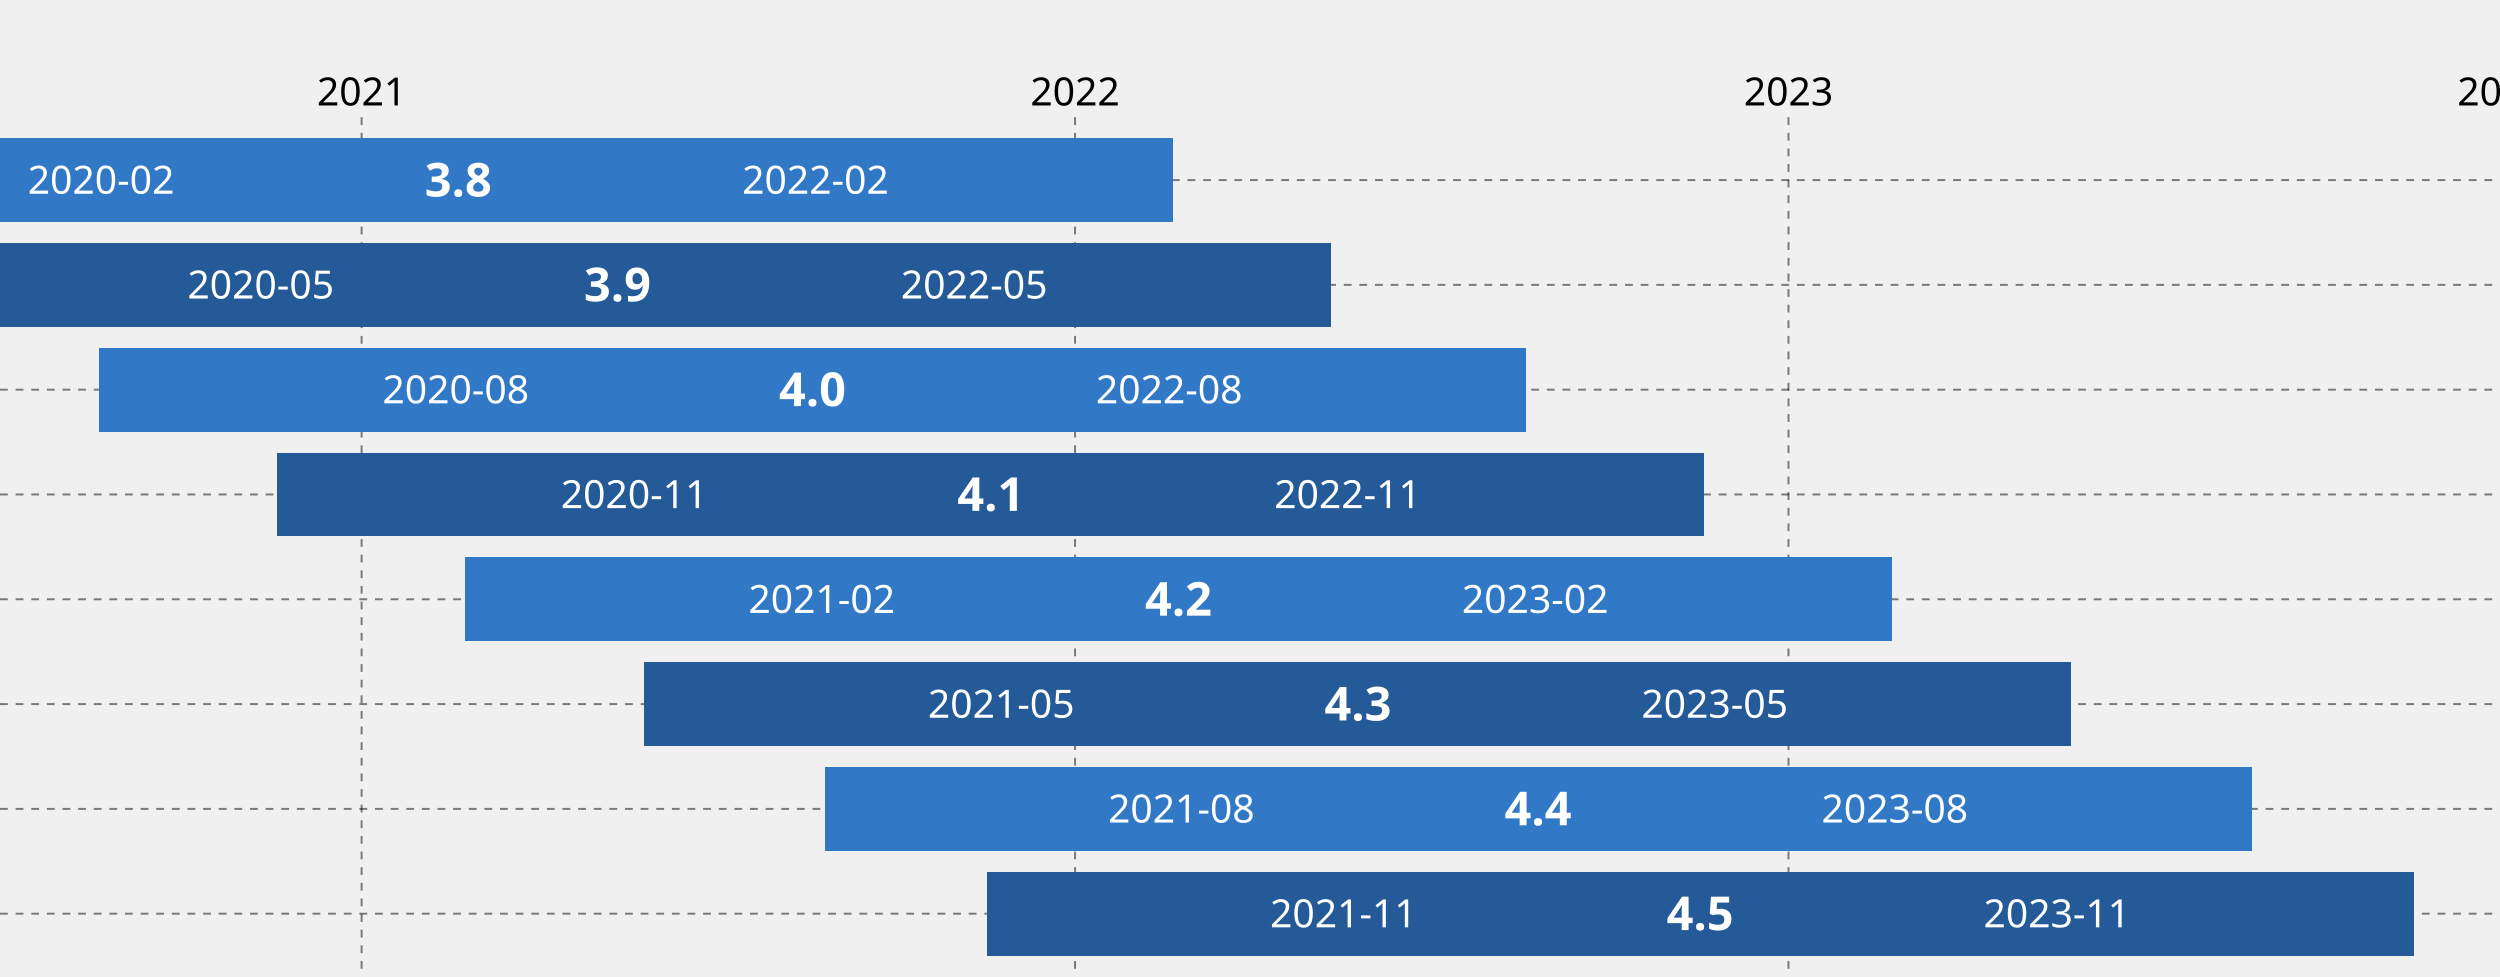
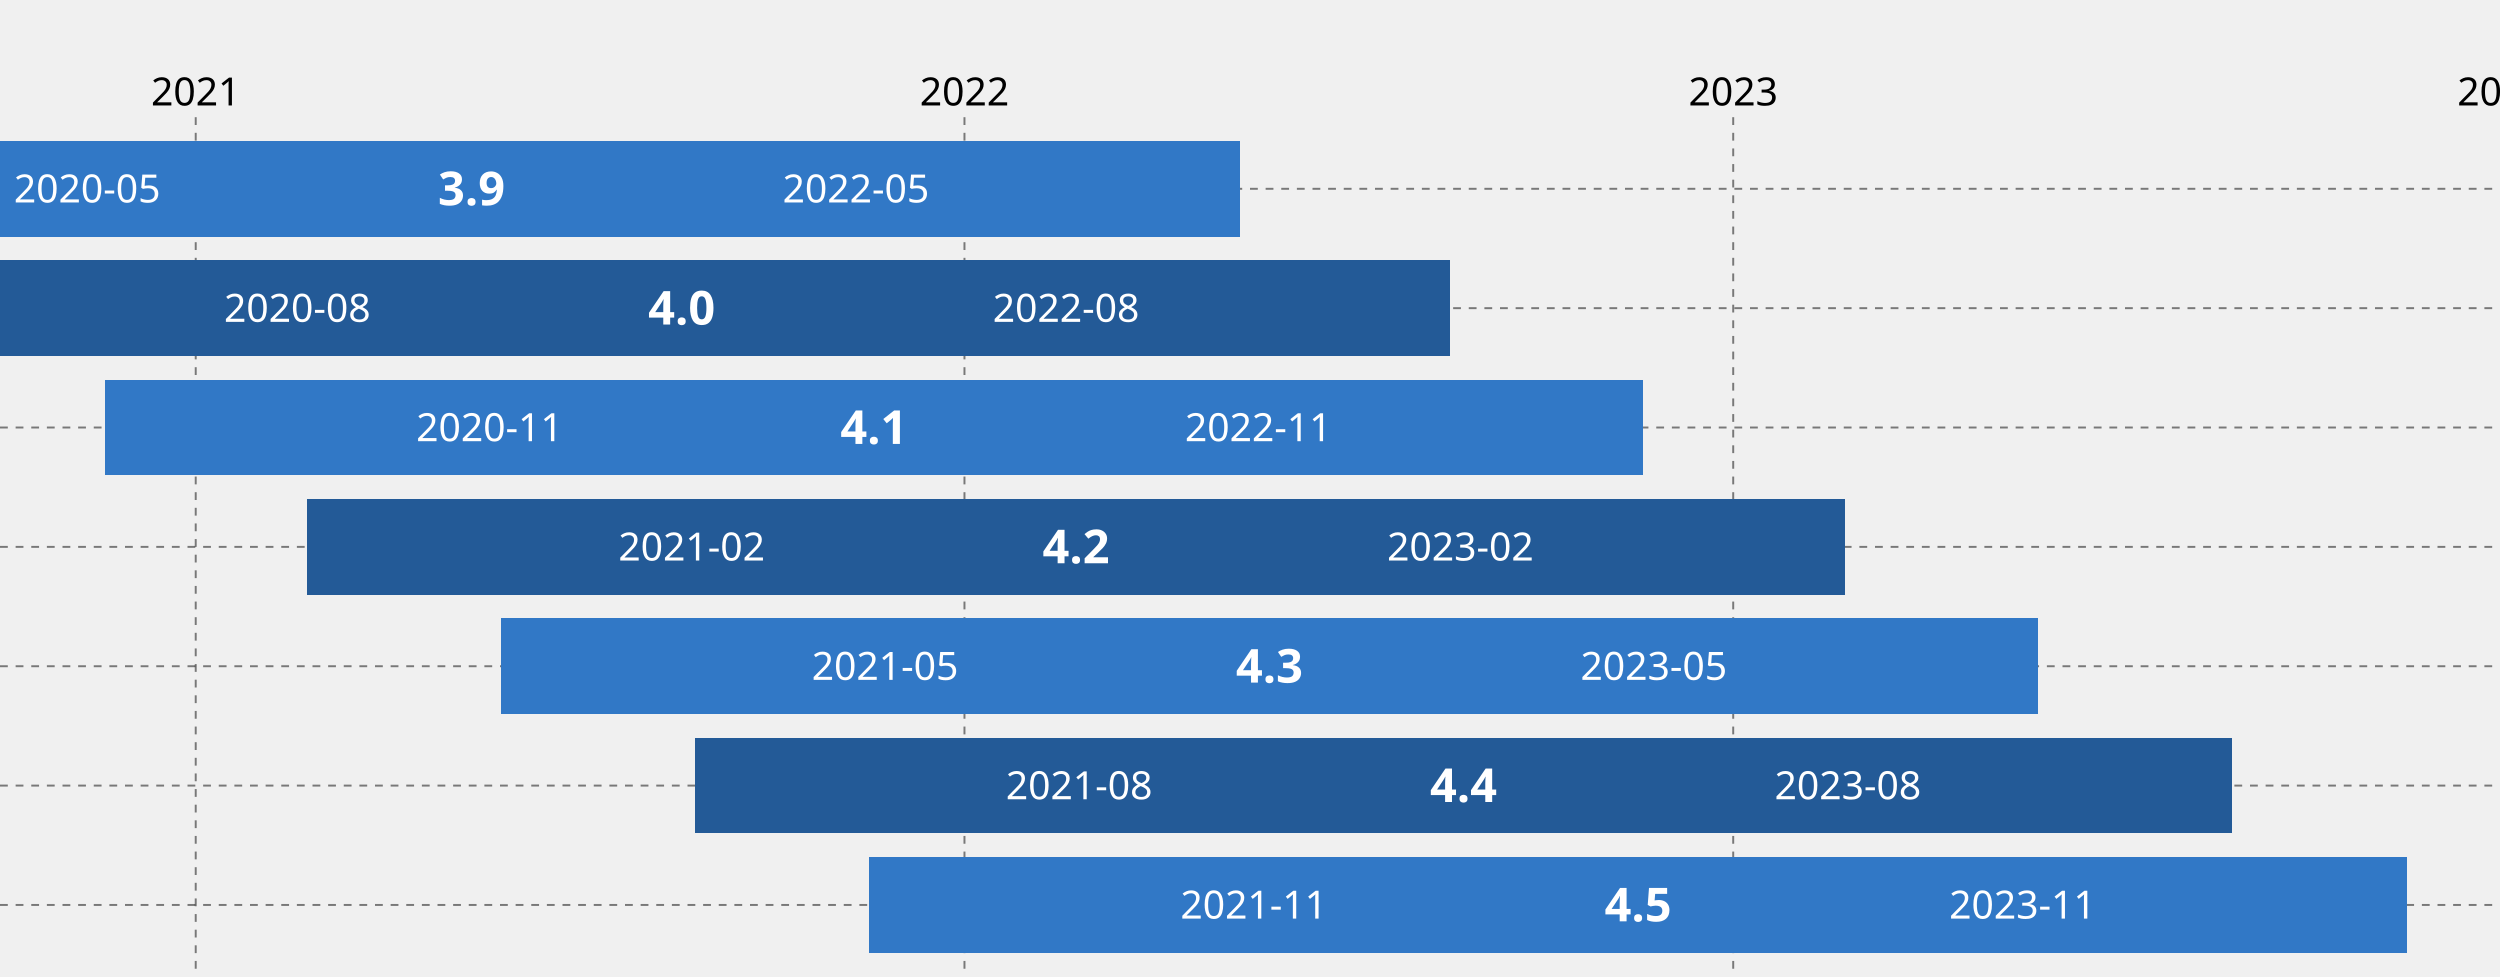
<svg xmlns="http://www.w3.org/2000/svg" id="gh-dark-mode-only" viewBox="0,0,640,250" font-family="sans-serif">
  <style>
  #gh-dark-mode-only:target {
    color: #ffffff;
  }
</style>
  <g stroke-dasharray="2" stroke-opacity="0.5" stroke-width="0.5">
    <g transform="translate(0,30)" fill="none" font-size="10" font-family="sans-serif" text-anchor="middle">
-       <g class="tick" opacity="1" transform="translate(92.57193,0)">
+       <g class="tick" opacity="1" transform="translate(50.10404,0)">
        <line stroke="currentColor" y2="220" />
        <text fill="currentColor" y="-3" dy="0em">2021</text>
      </g>
-       <g class="tick" opacity="1" transform="translate(275.2146,0)">
+       <g class="tick" opacity="1" transform="translate(246.9027,0)">
        <line stroke="currentColor" y2="220" />
        <text fill="currentColor" y="-3" dy="0em">2022</text>
      </g>
-       <g class="tick" opacity="1" transform="translate(457.8573,0)">
+       <g class="tick" opacity="1" transform="translate(443.7013,0)">
        <line stroke="currentColor" y2="220" />
        <text fill="currentColor" y="-3" dy="0em">2023</text>
      </g>
      <g class="tick" opacity="1" transform="translate(640.5,0)">
        <line stroke="currentColor" y2="220" />
        <text fill="currentColor" y="-3" dy="0em">2024</text>
      </g>
    </g>
    <g fill="none" font-size="10" font-family="sans-serif" text-anchor="end">
-       <g class="tick" opacity="1" transform="translate(0,46.09756)">
-         <line stroke="currentColor" x2="640" />
-         <text fill="currentColor" x="-3" dy="0.32em">3.8</text>
-       </g>
-       <g class="tick" opacity="1" transform="translate(0,72.92683)">
+       <g class="tick" opacity="1" transform="translate(0,48.33333)">
        <line stroke="currentColor" x2="640" />
        <text fill="currentColor" x="-3" dy="0.32em">3.9</text>
      </g>
-       <g class="tick" opacity="1" transform="translate(0,99.7561)">
+       <g class="tick" opacity="1" transform="translate(0,78.88889)">
        <line stroke="currentColor" x2="640" />
        <text fill="currentColor" x="-3" dy="0.32em">4.0</text>
      </g>
-       <g class="tick" opacity="1" transform="translate(0,126.5854)">
+       <g class="tick" opacity="1" transform="translate(0,109.4444)">
        <line stroke="currentColor" x2="640" />
        <text fill="currentColor" x="-3" dy="0.32em">4.1</text>
      </g>
-       <g class="tick" opacity="1" transform="translate(0,153.4146)">
+       <g class="tick" opacity="1" transform="translate(0,140)">
        <line stroke="currentColor" x2="640" />
        <text fill="currentColor" x="-3" dy="0.32em">4.2</text>
      </g>
-       <g class="tick" opacity="1" transform="translate(0,180.2439)">
+       <g class="tick" opacity="1" transform="translate(0,170.5556)">
        <line stroke="currentColor" x2="640" />
        <text fill="currentColor" x="-3" dy="0.32em">4.3</text>
      </g>
-       <g class="tick" opacity="1" transform="translate(0,207.0732)">
+       <g class="tick" opacity="1" transform="translate(0,201.1111)">
        <line stroke="currentColor" x2="640" />
        <text fill="currentColor" x="-3" dy="0.32em">4.4</text>
      </g>
-       <g class="tick" opacity="1" transform="translate(0,233.9024)">
+       <g class="tick" opacity="1" transform="translate(0,231.6667)">
        <line stroke="currentColor" x2="640" />
        <text fill="currentColor" x="-3" dy="0.32em">4.5</text>
      </g>
    </g>
  </g>
  <g shape-rendering="crispEdges">
-     <rect x="-65.577" y="35.366" width="365.786" height="21.463" fill="#3178c6" />
-     <rect x="-24.577" y="62.195" width="365.285" height="21.463" fill="#235a97" />
-     <rect x="25.353" y="89.024" width="365.285" height="21.463" fill="#3178c6" />
-     <rect x="71.012" y="115.854" width="365.285" height="21.463" fill="#235a97" />
-     <rect x="119.045" y="142.683" width="365.285" height="21.463" fill="#3178c6" />
-     <rect x="164.992" y="169.512" width="365.285" height="21.463" fill="#235a97" />
-     <rect x="211.104" y="196.341" width="365.285" height="21.463" fill="#3178c6" />
-     <rect x="252.584" y="223.171" width="365.285" height="21.463" fill="#235a97" />
+     <rect x="-76.086" y="36.111" width="393.597" height="24.444" fill="#3178c6" />
+     <rect x="-22.286" y="66.667" width="393.597" height="24.444" fill="#235a97" />
+     <rect x="26.912" y="97.222" width="393.597" height="24.444" fill="#3178c6" />
+     <rect x="78.668" y="127.778" width="393.597" height="24.444" fill="#235a97" />
+     <rect x="128.176" y="158.333" width="393.597" height="24.444" fill="#3178c6" />
+     <rect x="177.862" y="188.889" width="393.597" height="24.444" fill="#235a97" />
+     <rect x="222.557" y="219.444" width="393.597" height="24.444" fill="#3178c6" />
  </g>
-   <g fill="#ffffff" text-anchor="middle" transform="translate(0,10.73171)">
+   <g fill="#ffffff" text-anchor="middle" transform="translate(0,12.22222)">
    <g font-weight="bold">
-       <a href="https://www.typescriptlang.org/docs/handbook/release-notes/typescript-3-8.html" fill="#ffffff">
-         <text x="117.316" y="35.366" dy="0.35em">3.8</text>
-       </a>
      <a href="https://www.typescriptlang.org/docs/handbook/release-notes/typescript-3-9.html" fill="#ffffff">
-         <text x="158.066" y="62.195" dy="0.35em">3.9</text>
+         <text x="120.713" y="36.111" dy="0.35em">3.9</text>
      </a>
      <a href="https://www.typescriptlang.org/docs/handbook/release-notes/typescript-4-0.html" fill="#ffffff">
-         <text x="207.996" y="89.024" dy="0.35em">4.0</text>
+         <text x="174.513" y="66.667" dy="0.35em">4.0</text>
      </a>
      <a href="https://www.typescriptlang.org/docs/handbook/release-notes/typescript-4-1.html" fill="#ffffff">
-         <text x="253.654" y="115.854" dy="0.35em">4.1</text>
+         <text x="223.71" y="97.222" dy="0.35em">4.1</text>
      </a>
      <a href="https://www.typescriptlang.org/docs/handbook/release-notes/typescript-4-2.html" fill="#ffffff">
-         <text x="301.688" y="142.683" dy="0.35em">4.2</text>
+         <text x="275.467" y="127.778" dy="0.35em">4.2</text>
      </a>
      <a href="https://www.typescriptlang.org/docs/handbook/release-notes/typescript-4-3.html" fill="#ffffff">
-         <text x="347.635" y="169.512" dy="0.35em">4.3</text>
+         <text x="324.975" y="158.333" dy="0.35em">4.3</text>
      </a>
      <a href="https://www.typescriptlang.org/docs/handbook/release-notes/typescript-4-4.html" fill="#ffffff">
-         <text x="393.747" y="196.341" dy="0.35em">4.4</text>
+         <text x="374.66" y="188.889" dy="0.35em">4.4</text>
      </a>
      <a href="https://www.typescriptlang.org/docs/handbook/release-notes/typescript-4-5.html" fill="#ffffff">
-         <text x="435.227" y="223.171" dy="0.35em">4.5</text>
+         <text x="419.356" y="219.444" dy="0.35em">4.5</text>
      </a>
    </g>
    <g font-size="smaller">
-       <text x="25.869" y="35.366" dy="0.35em">2020-02</text>
-       <text x="66.744" y="62.195" dy="0.35em">2020-05</text>
-       <text x="116.674" y="89.024" dy="0.35em">2020-08</text>
-       <text x="162.333" y="115.854" dy="0.35em">2020-11</text>
-       <text x="210.367" y="142.683" dy="0.35em">2021-02</text>
-       <text x="256.313" y="169.512" dy="0.35em">2021-05</text>
-       <text x="302.425" y="196.341" dy="0.35em">2021-08</text>
-       <text x="343.906" y="223.171" dy="0.35em">2021-11</text>
+       <text x="22.314" y="36.111" dy="0.35em">2020-05</text>
+       <text x="76.113" y="66.667" dy="0.35em">2020-08</text>
+       <text x="125.311" y="97.222" dy="0.35em">2020-11</text>
+       <text x="177.068" y="127.778" dy="0.35em">2021-02</text>
+       <text x="226.575" y="158.333" dy="0.35em">2021-05</text>
+       <text x="276.261" y="188.889" dy="0.35em">2021-08</text>
+       <text x="320.957" y="219.444" dy="0.35em">2021-11</text>
    </g>
    <g font-size="smaller">
-       <text x="208.762" y="35.366" dy="0.35em">2022-02</text>
-       <text x="249.387" y="62.195" dy="0.35em">2022-05</text>
-       <text x="299.317" y="89.024" dy="0.35em">2022-08</text>
-       <text x="344.976" y="115.854" dy="0.35em">2022-11</text>
-       <text x="393.01" y="142.683" dy="0.35em">2023-02</text>
-       <text x="438.956" y="169.512" dy="0.35em">2023-05</text>
-       <text x="485.068" y="196.341" dy="0.35em">2023-08</text>
-       <text x="526.548" y="223.171" dy="0.35em">2023-11</text>
+       <text x="219.112" y="36.111" dy="0.35em">2022-05</text>
+       <text x="272.912" y="66.667" dy="0.35em">2022-08</text>
+       <text x="322.11" y="97.222" dy="0.35em">2022-11</text>
+       <text x="373.866" y="127.778" dy="0.35em">2023-02</text>
+       <text x="423.374" y="158.333" dy="0.35em">2023-05</text>
+       <text x="473.06" y="188.889" dy="0.35em">2023-08</text>
+       <text x="517.755" y="219.444" dy="0.35em">2023-11</text>
    </g>
  </g>
</svg>
